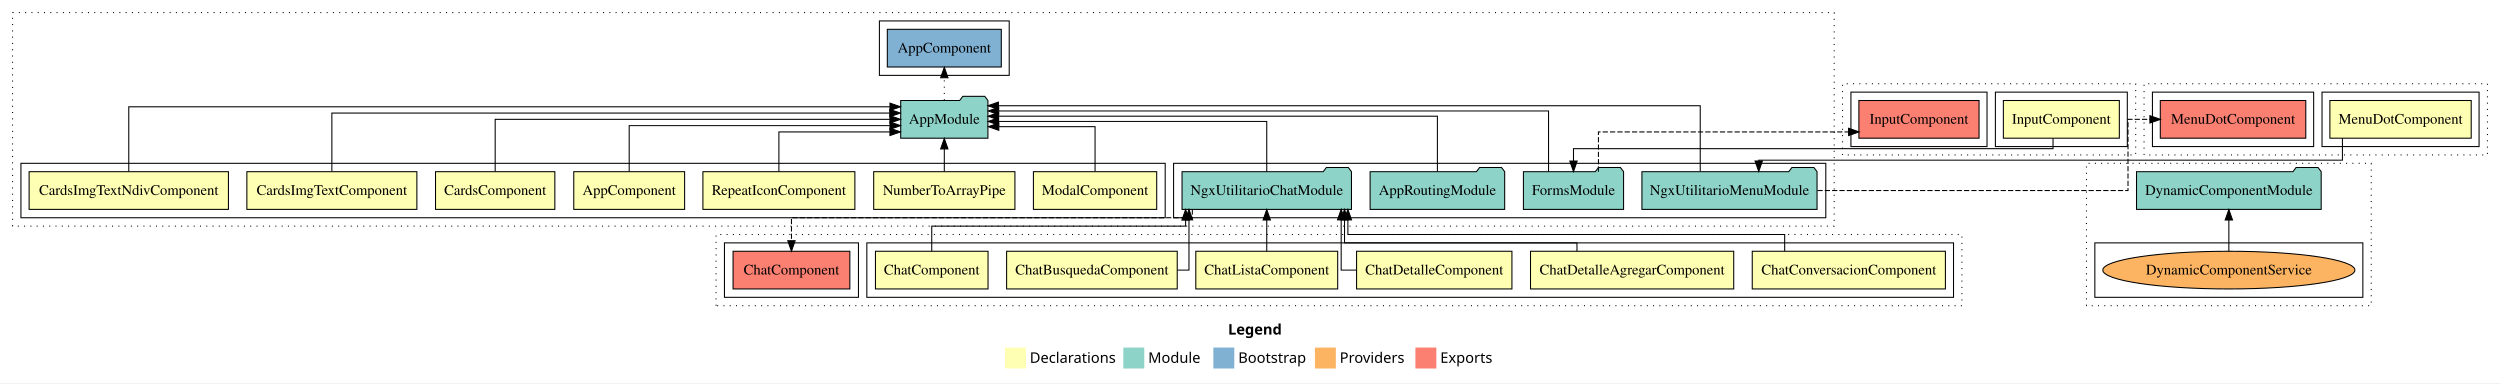
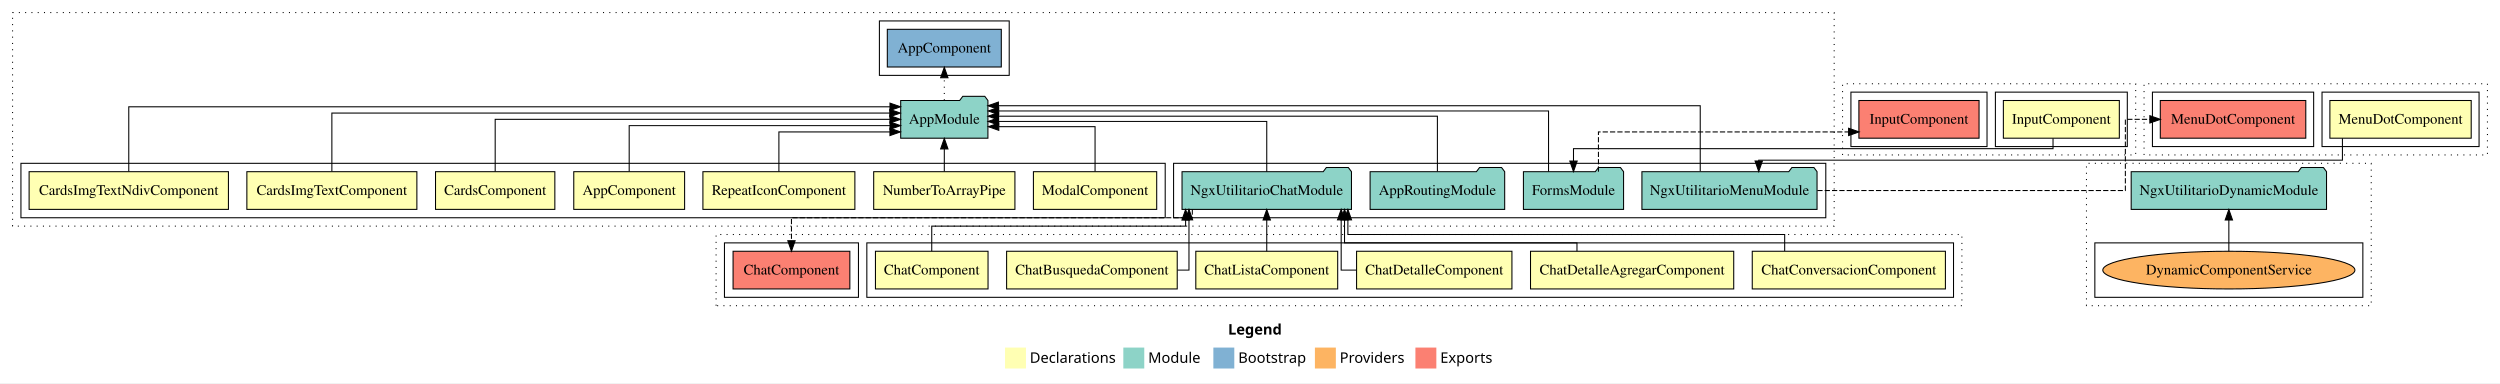
<svg xmlns="http://www.w3.org/2000/svg" width="2388pt" height="366pt" viewBox="0.00 0.00 2388.00 366.00">
  <g id="graph0" class="graph" transform="scale(1 1) rotate(0) translate(4 362)">
    <polygon fill="#ffffff" stroke="transparent" points="-4,4 -4,-362 2384,-362 2384,4 -4,4" />
    <text text-anchor="start" x="1169.009" y="-42.4" font-family="sans-serif" font-weight="bold" font-size="14.00" fill="#000000">Legend</text>
    <polygon fill="#ffffb3" stroke="transparent" points="956,-10 956,-30 976,-30 976,-10 956,-10" />
    <text text-anchor="start" x="979.629" y="-15.4" font-family="sans-serif" font-size="14.00" fill="#000000">  Declarations</text>
    <polygon fill="#8dd3c7" stroke="transparent" points="1069,-10 1069,-30 1089,-30 1089,-10 1069,-10" />
    <text text-anchor="start" x="1092.725" y="-15.4" font-family="sans-serif" font-size="14.00" fill="#000000">  Module</text>
    <polygon fill="#80b1d3" stroke="transparent" points="1155,-10 1155,-30 1175,-30 1175,-10 1155,-10" />
    <text text-anchor="start" x="1178.781" y="-15.4" font-family="sans-serif" font-size="14.00" fill="#000000">  Bootstrap</text>
    <polygon fill="#fdb462" stroke="transparent" points="1252,-10 1252,-30 1272,-30 1272,-10 1252,-10" />
    <text text-anchor="start" x="1275.673" y="-15.4" font-family="sans-serif" font-size="14.00" fill="#000000">  Providers</text>
    <polygon fill="#fb8072" stroke="transparent" points="1348,-10 1348,-30 1368,-30 1368,-10 1348,-10" />
    <text text-anchor="start" x="1371.726" y="-15.4" font-family="sans-serif" font-size="14.00" fill="#000000">  Exports</text>
    <g id="clust1" class="cluster">
      <polygon fill="none" stroke="#000000" stroke-dasharray="1,5" points="8,-146 8,-350 1748,-350 1748,-146 8,-146" />
    </g>
    <g id="clust2" class="cluster">
      <polygon fill="none" stroke="#000000" points="16,-154 16,-206 1109,-206 1109,-154 16,-154" />
    </g>
    <g id="clust10" class="cluster">
      <polygon fill="none" stroke="#000000" points="1117,-154 1117,-206 1740,-206 1740,-154 1117,-154" />
    </g>
    <g id="clust12" class="cluster">
      <polygon fill="none" stroke="#000000" points="836,-290 836,-342 960,-342 960,-290 836,-290" />
    </g>
    <g id="clust20" class="cluster">
+       <polygon fill="none" stroke="#000000" stroke-dasharray="1,5" points="1756,-214 1756,-282 2036,-282 2036,-214 1756,-214" />
+     </g>
+     <g id="clust21" class="cluster">
+       <polygon fill="none" stroke="#000000" points="1902,-222 1902,-274 2028,-274 2028,-222 1902,-222" />
+     </g>
+     <g id="clust24" class="cluster">
+       <polygon fill="none" stroke="#000000" points="1764,-222 1764,-274 1894,-274 1894,-222 1764,-222" />
+     </g>
+     <g id="clust27" class="cluster">
+       <polygon fill="none" stroke="#000000" stroke-dasharray="1,5" points="680,-70 680,-138 1870,-138 1870,-70 680,-70" />
+     </g>
+     <g id="clust28" class="cluster">
+       <polygon fill="none" stroke="#000000" points="824,-78 824,-130 1862,-130 1862,-78 824,-78" />
+     </g>
+     <g id="clust36" class="cluster">
+       <polygon fill="none" stroke="#000000" points="688,-78 688,-130 816,-130 816,-78 688,-78" />
+     </g>
+     <g id="clust39" class="cluster">
      <polygon fill="none" stroke="#000000" stroke-dasharray="1,5" points="1989,-70 1989,-206 2261,-206 2261,-70 1989,-70" />
    </g>
-     <g id="clust25" class="cluster">
+     <g id="clust44" class="cluster">
      <polygon fill="none" stroke="#000000" points="1997,-78 1997,-130 2253,-130 2253,-78 1997,-78" />
-     </g>
-     <g id="clust26" class="cluster">
-       <polygon fill="none" stroke="#000000" stroke-dasharray="1,5" points="1756,-214 1756,-282 2036,-282 2036,-214 1756,-214" />
-     </g>
-     <g id="clust27" class="cluster">
-       <polygon fill="none" stroke="#000000" points="1902,-222 1902,-274 2028,-274 2028,-222 1902,-222" />
-     </g>
-     <g id="clust30" class="cluster">
-       <polygon fill="none" stroke="#000000" points="1764,-222 1764,-274 1894,-274 1894,-222 1764,-222" />
-     </g>
-     <g id="clust33" class="cluster">
-       <polygon fill="none" stroke="#000000" stroke-dasharray="1,5" points="680,-70 680,-138 1870,-138 1870,-70 680,-70" />
-     </g>
-     <g id="clust34" class="cluster">
-       <polygon fill="none" stroke="#000000" points="824,-78 824,-130 1862,-130 1862,-78 824,-78" />
-     </g>
-     <g id="clust42" class="cluster">
-       <polygon fill="none" stroke="#000000" points="688,-78 688,-130 816,-130 816,-78 688,-78" />
    </g>
    <g id="clust45" class="cluster">
      <polygon fill="none" stroke="#000000" stroke-dasharray="1,5" points="2044,-214 2044,-282 2372,-282 2372,-214 2044,-214" />
    </g>
    <g id="clust46" class="cluster">
      <polygon fill="none" stroke="#000000" points="2214,-222 2214,-274 2364,-274 2364,-222 2214,-222" />
    </g>
    <g id="clust49" class="cluster">
      <polygon fill="none" stroke="#000000" points="2052,-222 2052,-274 2206,-274 2206,-222 2052,-222" />
    </g>
    <g id="node1" class="node">
      <polygon fill="#ffffb3" stroke="#000000" points="649.94,-198 544.06,-198 544.06,-162 649.94,-162 649.94,-198" />
      <text text-anchor="middle" x="597" y="-175.8" font-family="Times,serif" font-size="14.00" fill="#000000">AppComponent</text>
    </g>
    <g id="node8" class="node">
      <polygon fill="#8dd3c7" stroke="#000000" points="939.657,-266 936.657,-270 915.657,-270 912.657,-266 856.343,-266 856.343,-230 939.657,-230 939.657,-266" />
      <text text-anchor="middle" x="898" y="-243.8" font-family="Times,serif" font-size="14.00" fill="#000000">AppModule</text>
    </g>
    <g id="edge1" class="edge">
      <path fill="none" stroke="#000000" d="M597,-198.267C597,-216.555 597,-242 597,-242 597,-242 846.147,-242 846.147,-242" />
      <polygon fill="#000000" stroke="#000000" points="846.147,-245.5 856.147,-242 846.147,-238.5 846.147,-245.5" />
    </g>
    <g id="node2" class="node">
      <polygon fill="#ffffb3" stroke="#000000" points="525.989,-198 412.011,-198 412.011,-162 525.989,-162 525.989,-198" />
      <text text-anchor="middle" x="469" y="-175.8" font-family="Times,serif" font-size="14.00" fill="#000000">CardsComponent</text>
    </g>
    <g id="edge2" class="edge">
      <path fill="none" stroke="#000000" d="M469,-198.223C469,-218.365 469,-248 469,-248 469,-248 846.085,-248 846.085,-248" />
      <polygon fill="#000000" stroke="#000000" points="846.085,-251.5 856.085,-248 846.085,-244.5 846.085,-251.5" />
    </g>
    <g id="node3" class="node">
      <polygon fill="#ffffb3" stroke="#000000" points="394.198,-198 231.802,-198 231.802,-162 394.198,-162 394.198,-198" />
      <text text-anchor="middle" x="313" y="-175.8" font-family="Times,serif" font-size="14.00" fill="#000000">CardsImgTextComponent</text>
    </g>
    <g id="edge3" class="edge">
      <path fill="none" stroke="#000000" d="M313,-198.292C313,-220.206 313,-254 313,-254 313,-254 845.928,-254 845.928,-254" />
      <polygon fill="#000000" stroke="#000000" points="845.928,-257.5 855.928,-254 845.928,-250.5 845.928,-257.5" />
    </g>
    <g id="node4" class="node">
      <polygon fill="#ffffb3" stroke="#000000" points="214.195,-198 23.805,-198 23.805,-162 214.195,-162 214.195,-198" />
      <text text-anchor="middle" x="119" y="-175.8" font-family="Times,serif" font-size="14.00" fill="#000000">CardsImgTextNdivComponent</text>
    </g>
    <g id="edge4" class="edge">
      <path fill="none" stroke="#000000" d="M119,-198.153C119,-221.757 119,-260 119,-260 119,-260 846.118,-260 846.118,-260" />
      <polygon fill="#000000" stroke="#000000" points="846.118,-263.5 856.118,-260 846.117,-256.5 846.118,-263.5" />
    </g>
    <g id="node5" class="node">
      <polygon fill="#ffffb3" stroke="#000000" points="1100.882,-198 983.118,-198 983.118,-162 1100.882,-162 1100.882,-198" />
      <text text-anchor="middle" x="1042" y="-175.8" font-family="Times,serif" font-size="14.00" fill="#000000">ModalComponent</text>
    </g>
    <g id="edge5" class="edge">
      <path fill="none" stroke="#000000" d="M1042,-198.302C1042,-216.27 1042,-241 1042,-241 1042,-241 950.038,-241 950.038,-241" />
      <polygon fill="#000000" stroke="#000000" points="950.038,-237.5 940.038,-241 950.038,-244.5 950.038,-237.5" />
    </g>
    <g id="node6" class="node">
      <polygon fill="#ffffb3" stroke="#000000" points="965.455,-198 830.545,-198 830.545,-162 965.455,-162 965.455,-198" />
      <text text-anchor="middle" x="898" y="-175.8" font-family="Times,serif" font-size="14.00" fill="#000000">NumberToArrayPipe</text>
    </g>
    <g id="edge6" class="edge">
      <path fill="none" stroke="#000000" d="M898,-198.223C898,-198.223 898,-219.727 898,-219.727" />
      <polygon fill="#000000" stroke="#000000" points="894.5,-219.727 898,-229.727 901.5,-219.727 894.5,-219.727" />
    </g>
    <g id="node7" class="node">
      <polygon fill="#ffffb3" stroke="#000000" points="812.579,-198 667.421,-198 667.421,-162 812.579,-162 812.579,-198" />
      <text text-anchor="middle" x="740" y="-175.8" font-family="Times,serif" font-size="14.00" fill="#000000">RepeatIconComponent</text>
    </g>
    <g id="edge7" class="edge">
      <path fill="none" stroke="#000000" d="M740,-198.027C740,-214.398 740,-236 740,-236 740,-236 846.074,-236 846.074,-236" />
      <polygon fill="#000000" stroke="#000000" points="846.074,-239.5 856.074,-236 846.074,-232.5 846.074,-239.5" />
    </g>
    <g id="node13" class="node">
      <polygon fill="#80b1d3" stroke="#000000" points="952.439,-334 843.561,-334 843.561,-298 952.439,-298 952.439,-334" />
      <text text-anchor="middle" x="898" y="-311.8" font-family="Times,serif" font-size="14.00" fill="#000000">AppComponent </text>
    </g>
    <g id="edge12" class="edge">
      <path fill="none" stroke="#000000" stroke-dasharray="1,5" d="M898,-266.223C898,-266.223 898,-287.727 898,-287.727" />
      <polygon fill="#000000" stroke="#000000" points="894.5,-287.727 898,-297.727 901.5,-287.727 894.5,-287.727" />
    </g>
    <g id="node9" class="node">
      <polygon fill="#8dd3c7" stroke="#000000" points="1433.274,-198 1430.274,-202 1409.274,-202 1406.274,-198 1304.726,-198 1304.726,-162 1433.274,-162 1433.274,-198" />
      <text text-anchor="middle" x="1369" y="-175.8" font-family="Times,serif" font-size="14.00" fill="#000000">AppRoutingModule</text>
    </g>
    <g id="edge8" class="edge">
      <path fill="none" stroke="#000000" d="M1369,-198.284C1369,-219.321 1369,-251 1369,-251 1369,-251 949.798,-251 949.798,-251" />
      <polygon fill="#000000" stroke="#000000" points="949.798,-247.5 939.798,-251 949.798,-254.5 949.798,-247.5" />
    </g>
    <g id="node10" class="node">
      <polygon fill="#8dd3c7" stroke="#000000" points="1546.829,-198 1543.829,-202 1522.829,-202 1519.829,-198 1451.171,-198 1451.171,-162 1546.829,-162 1546.829,-198" />
      <text text-anchor="middle" x="1499" y="-175.8" font-family="Times,serif" font-size="14.00" fill="#000000">FormsModule</text>
    </g>
    <g id="edge9" class="edge">
      <path fill="none" stroke="#000000" d="M1475.168,-198.011C1475.168,-220.485 1475.168,-256 1475.168,-256 1475.168,-256 949.973,-256 949.973,-256" />
      <polygon fill="#000000" stroke="#000000" points="949.973,-252.5 939.973,-256 949.973,-259.5 949.973,-252.5" />
    </g>
-     <g id="node17" class="node">
+     <g id="node15" class="node">
      <polygon fill="#fb8072" stroke="#000000" points="1886.384,-266 1771.616,-266 1771.616,-230 1886.384,-230 1886.384,-266" />
      <text text-anchor="middle" x="1829" y="-243.8" font-family="Times,serif" font-size="14.00" fill="#000000">InputComponent </text>
    </g>
-     <g id="edge15" class="edge">
+     <g id="edge14" class="edge">
      <path fill="none" stroke="#000000" stroke-dasharray="5,2" d="M1522.832,-198.027C1522.832,-214.398 1522.832,-236 1522.832,-236 1522.832,-236 1761.771,-236 1761.771,-236" />
      <polygon fill="#000000" stroke="#000000" points="1761.771,-239.5 1771.771,-236 1761.771,-232.5 1761.771,-239.5" />
    </g>
    <g id="node11" class="node">
      <polygon fill="#8dd3c7" stroke="#000000" points="1286.924,-198 1283.924,-202 1262.924,-202 1259.924,-198 1125.076,-198 1125.076,-162 1286.924,-162 1286.924,-198" />
      <text text-anchor="middle" x="1206" y="-175.8" font-family="Times,serif" font-size="14.00" fill="#000000">NgxUtilitarioChatModule</text>
    </g>
    <g id="edge10" class="edge">
      <path fill="none" stroke="#000000" d="M1206,-198.035C1206,-217.576 1206,-246 1206,-246 1206,-246 949.859,-246 949.859,-246" />
      <polygon fill="#000000" stroke="#000000" points="949.859,-242.5 939.859,-246 949.859,-249.5 949.859,-242.5" />
    </g>
-     <g id="node24" class="node">
+     <g id="node22" class="node">
      <polygon fill="#fb8072" stroke="#000000" points="807.774,-122 696.226,-122 696.226,-86 807.774,-86 807.774,-122" />
      <text text-anchor="middle" x="752" y="-99.8" font-family="Times,serif" font-size="14.00" fill="#000000">ChatComponent </text>
    </g>
-     <g id="edge22" class="edge">
+     <g id="edge21" class="edge">
      <path fill="none" stroke="#000000" stroke-dasharray="5,2" d="M1134.909,-161.942C1134.909,-157.506 1134.909,-154 1134.909,-154 1134.909,-154 752,-154 752,-154 752,-154 752,-132.051 752,-132.051" />
      <polygon fill="#000000" stroke="#000000" points="755.5,-132.051 752,-122.051 748.5,-132.051 755.5,-132.051" />
    </g>
    <g id="node12" class="node">
      <polygon fill="#8dd3c7" stroke="#000000" points="1731.641,-198 1728.641,-202 1707.641,-202 1704.641,-198 1564.359,-198 1564.359,-162 1731.641,-162 1731.641,-198" />
      <text text-anchor="middle" x="1648" y="-175.8" font-family="Times,serif" font-size="14.00" fill="#000000">NgxUtilitarioMenuModule</text>
    </g>
    <g id="edge11" class="edge">
      <path fill="none" stroke="#000000" d="M1620.06,-198.38C1620.06,-222.279 1620.06,-261 1620.06,-261 1620.06,-261 949.678,-261 949.678,-261" />
      <polygon fill="#000000" stroke="#000000" points="949.678,-257.5 939.678,-261 949.678,-264.5 949.678,-257.5" />
    </g>
    <g id="node26" class="node">
      <polygon fill="#fb8072" stroke="#000000" points="2198.49,-266 2059.51,-266 2059.51,-230 2198.49,-230 2198.49,-266" />
      <text text-anchor="middle" x="2129" y="-243.8" font-family="Times,serif" font-size="14.00" fill="#000000">MenuDotComponent </text>
    </g>
    <g id="edge24" class="edge">
-       <path fill="none" stroke="#000000" stroke-dasharray="5,2" d="M1732.011,-180C1844.115,-180 2028.671,-180 2028.671,-180 2028.671,-180 2028.671,-248 2028.671,-248 2028.671,-248 2049.592,-248 2049.592,-248" />
-       <polygon fill="#000000" stroke="#000000" points="2049.592,-251.5 2059.592,-248 2049.592,-244.5 2049.592,-251.5" />
+       <path fill="none" stroke="#000000" stroke-dasharray="5,2" d="M1731.923,-180C1843.328,-180 2026.146,-180 2026.146,-180 2026.146,-180 2026.146,-248 2026.146,-248 2026.146,-248 2049.54,-248 2049.54,-248" />
+       <polygon fill="#000000" stroke="#000000" points="2049.54,-251.5 2059.54,-248 2049.54,-244.5 2049.54,-251.5" />
    </g>
    <g id="node14" class="node">
+       <polygon fill="#ffffb3" stroke="#000000" points="2020.384,-266 1909.616,-266 1909.616,-230 2020.384,-230 2020.384,-266" />
+       <text text-anchor="middle" x="1965" y="-243.8" font-family="Times,serif" font-size="14.00" fill="#000000">InputComponent</text>
+     </g>
+     <g id="edge13" class="edge">
+       <path fill="none" stroke="#000000" d="M1957.052,-229.793C1957.052,-224.445 1957.052,-220 1957.052,-220 1957.052,-220 1499,-220 1499,-220 1499,-220 1499,-208.127 1499,-208.127" />
+       <polygon fill="#000000" stroke="#000000" points="1502.5,-208.127 1499,-198.127 1495.5,-208.127 1502.5,-208.127" />
+     </g>
+     <g id="node16" class="node">
+       <polygon fill="#ffffb3" stroke="#000000" points="1120.485,-122 957.515,-122 957.515,-86 1120.485,-86 1120.485,-122" />
+       <text text-anchor="middle" x="1039" y="-99.8" font-family="Times,serif" font-size="14.00" fill="#000000">ChatBusquedaComponent</text>
+     </g>
+     <g id="edge15" class="edge">
+       <path fill="none" stroke="#000000" d="M1120.704,-104C1127.423,-104 1131.702,-104 1131.702,-104 1131.702,-104 1131.702,-151.989 1131.702,-151.989" />
+       <polygon fill="#000000" stroke="#000000" points="1128.202,-151.989 1131.702,-161.989 1135.202,-151.989 1128.202,-151.989" />
+     </g>
+     <g id="node17" class="node">
+       <polygon fill="#ffffb3" stroke="#000000" points="939.774,-122 832.226,-122 832.226,-86 939.774,-86 939.774,-122" />
+       <text text-anchor="middle" x="886" y="-99.8" font-family="Times,serif" font-size="14.00" fill="#000000">ChatComponent</text>
+     </g>
+     <g id="edge16" class="edge">
+       <path fill="none" stroke="#000000" d="M886,-122.055C886,-133.439 886,-146 886,-146 886,-146 1128.495,-146 1128.495,-146 1128.495,-146 1128.495,-151.806 1128.495,-151.806" />
+       <polygon fill="#000000" stroke="#000000" points="1124.995,-151.805 1128.495,-161.806 1131.995,-151.806 1124.995,-151.805" />
+     </g>
+     <g id="node18" class="node">
+       <polygon fill="#ffffb3" stroke="#000000" points="1854.251,-122 1669.749,-122 1669.749,-86 1854.251,-86 1854.251,-122" />
+       <text text-anchor="middle" x="1762" y="-99.8" font-family="Times,serif" font-size="14.00" fill="#000000">ChatConversacionComponent</text>
+     </g>
+     <g id="edge17" class="edge">
+       <path fill="none" stroke="#000000" d="M1700.723,-122.194C1700.723,-130.278 1700.723,-138 1700.723,-138 1700.723,-138 1283.505,-138 1283.505,-138 1283.505,-138 1283.505,-151.945 1283.505,-151.945" />
+       <polygon fill="#000000" stroke="#000000" points="1280.005,-151.944 1283.505,-161.945 1287.005,-151.945 1280.005,-151.944" />
+     </g>
+     <g id="node19" class="node">
+       <polygon fill="#ffffb3" stroke="#000000" points="1652.053,-122 1457.947,-122 1457.947,-86 1652.053,-86 1652.053,-122" />
+       <text text-anchor="middle" x="1555" y="-99.8" font-family="Times,serif" font-size="14.00" fill="#000000">ChatDetalleAgregarComponent</text>
+     </g>
+     <g id="edge18" class="edge">
+       <path fill="none" stroke="#000000" d="M1502.319,-122.058C1502.319,-126.495 1502.319,-130 1502.319,-130 1502.319,-130 1280.298,-130 1280.298,-130 1280.298,-130 1280.298,-151.949 1280.298,-151.949" />
+       <polygon fill="#000000" stroke="#000000" points="1276.798,-151.949 1280.298,-161.949 1283.798,-151.949 1276.798,-151.949" />
+     </g>
+     <g id="node20" class="node">
+       <polygon fill="#ffffb3" stroke="#000000" points="1440.197,-122 1291.803,-122 1291.803,-86 1440.197,-86 1440.197,-122" />
+       <text text-anchor="middle" x="1366" y="-99.8" font-family="Times,serif" font-size="14.00" fill="#000000">ChatDetalleComponent</text>
+     </g>
+     <g id="edge19" class="edge">
+       <path fill="none" stroke="#000000" d="M1291.772,-104C1283,-104 1277.091,-104 1277.091,-104 1277.091,-104 1277.091,-151.989 1277.091,-151.989" />
+       <polygon fill="#000000" stroke="#000000" points="1273.591,-151.989 1277.091,-161.989 1280.591,-151.989 1273.591,-151.989" />
+     </g>
+     <g id="node21" class="node">
+       <polygon fill="#ffffb3" stroke="#000000" points="1273.767,-122 1138.233,-122 1138.233,-86 1273.767,-86 1273.767,-122" />
+       <text text-anchor="middle" x="1206" y="-99.8" font-family="Times,serif" font-size="14.00" fill="#000000">ChatListaComponent</text>
+     </g>
+     <g id="edge20" class="edge">
+       <path fill="none" stroke="#000000" d="M1206,-122.011C1206,-122.011 1206,-151.855 1206,-151.855" />
+       <polygon fill="#000000" stroke="#000000" points="1202.5,-151.855 1206,-161.855 1209.5,-151.855 1202.5,-151.855" />
+     </g>
+     <g id="node23" class="node">
      <ellipse fill="#fdb462" stroke="#000000" cx="2125" cy="-104" rx="120.409" ry="18" />
      <text text-anchor="middle" x="2125" y="-99.8" font-family="Times,serif" font-size="14.00" fill="#000000">DynamicComponentService</text>
    </g>
-     <g id="node15" class="node">
-       <polygon fill="#8dd3c7" stroke="#000000" points="2213.199,-198 2210.199,-202 2189.199,-202 2186.199,-198 2036.801,-198 2036.801,-162 2213.199,-162 2213.199,-198" />
-       <text text-anchor="middle" x="2125" y="-175.8" font-family="Times,serif" font-size="14.00" fill="#000000">DynamicComponentModule</text>
-     </g>
-     <g id="edge13" class="edge">
+     <g id="node24" class="node">
+       <polygon fill="#8dd3c7" stroke="#000000" points="2218.299,-198 2215.299,-202 2194.299,-202 2191.299,-198 2031.701,-198 2031.701,-162 2218.299,-162 2218.299,-198" />
+       <text text-anchor="middle" x="2125" y="-175.8" font-family="Times,serif" font-size="14.00" fill="#000000">NgxUtilitarioDynamicModule</text>
+     </g>
+     <g id="edge22" class="edge">
      <path fill="none" stroke="#000000" d="M2125,-122.011C2125,-122.011 2125,-151.855 2125,-151.855" />
      <polygon fill="#000000" stroke="#000000" points="2121.5,-151.855 2125,-161.855 2128.5,-151.855 2121.5,-151.855" />
-     </g>
-     <g id="node16" class="node">
-       <polygon fill="#ffffb3" stroke="#000000" points="2020.384,-266 1909.616,-266 1909.616,-230 2020.384,-230 2020.384,-266" />
-       <text text-anchor="middle" x="1965" y="-243.8" font-family="Times,serif" font-size="14.00" fill="#000000">InputComponent</text>
-     </g>
-     <g id="edge14" class="edge">
-       <path fill="none" stroke="#000000" d="M1957.052,-229.793C1957.052,-224.445 1957.052,-220 1957.052,-220 1957.052,-220 1499,-220 1499,-220 1499,-220 1499,-208.127 1499,-208.127" />
-       <polygon fill="#000000" stroke="#000000" points="1502.5,-208.127 1499,-198.127 1495.5,-208.127 1502.5,-208.127" />
-     </g>
-     <g id="node18" class="node">
-       <polygon fill="#ffffb3" stroke="#000000" points="1120.485,-122 957.515,-122 957.515,-86 1120.485,-86 1120.485,-122" />
-       <text text-anchor="middle" x="1039" y="-99.8" font-family="Times,serif" font-size="14.00" fill="#000000">ChatBusquedaComponent</text>
-     </g>
-     <g id="edge16" class="edge">
-       <path fill="none" stroke="#000000" d="M1120.704,-104C1127.423,-104 1131.702,-104 1131.702,-104 1131.702,-104 1131.702,-151.989 1131.702,-151.989" />
-       <polygon fill="#000000" stroke="#000000" points="1128.202,-151.989 1131.702,-161.989 1135.202,-151.989 1128.202,-151.989" />
-     </g>
-     <g id="node19" class="node">
-       <polygon fill="#ffffb3" stroke="#000000" points="939.774,-122 832.226,-122 832.226,-86 939.774,-86 939.774,-122" />
-       <text text-anchor="middle" x="886" y="-99.8" font-family="Times,serif" font-size="14.00" fill="#000000">ChatComponent</text>
-     </g>
-     <g id="edge17" class="edge">
-       <path fill="none" stroke="#000000" d="M886,-122.055C886,-133.439 886,-146 886,-146 886,-146 1128.495,-146 1128.495,-146 1128.495,-146 1128.495,-151.806 1128.495,-151.806" />
-       <polygon fill="#000000" stroke="#000000" points="1124.995,-151.805 1128.495,-161.806 1131.995,-151.806 1124.995,-151.805" />
-     </g>
-     <g id="node20" class="node">
-       <polygon fill="#ffffb3" stroke="#000000" points="1854.251,-122 1669.749,-122 1669.749,-86 1854.251,-86 1854.251,-122" />
-       <text text-anchor="middle" x="1762" y="-99.8" font-family="Times,serif" font-size="14.00" fill="#000000">ChatConversacionComponent</text>
-     </g>
-     <g id="edge18" class="edge">
-       <path fill="none" stroke="#000000" d="M1700.723,-122.194C1700.723,-130.278 1700.723,-138 1700.723,-138 1700.723,-138 1283.505,-138 1283.505,-138 1283.505,-138 1283.505,-151.945 1283.505,-151.945" />
-       <polygon fill="#000000" stroke="#000000" points="1280.005,-151.944 1283.505,-161.945 1287.005,-151.945 1280.005,-151.944" />
-     </g>
-     <g id="node21" class="node">
-       <polygon fill="#ffffb3" stroke="#000000" points="1652.053,-122 1457.947,-122 1457.947,-86 1652.053,-86 1652.053,-122" />
-       <text text-anchor="middle" x="1555" y="-99.8" font-family="Times,serif" font-size="14.00" fill="#000000">ChatDetalleAgregarComponent</text>
-     </g>
-     <g id="edge19" class="edge">
-       <path fill="none" stroke="#000000" d="M1502.319,-122.058C1502.319,-126.495 1502.319,-130 1502.319,-130 1502.319,-130 1280.298,-130 1280.298,-130 1280.298,-130 1280.298,-151.949 1280.298,-151.949" />
-       <polygon fill="#000000" stroke="#000000" points="1276.798,-151.949 1280.298,-161.949 1283.798,-151.949 1276.798,-151.949" />
-     </g>
-     <g id="node22" class="node">
-       <polygon fill="#ffffb3" stroke="#000000" points="1440.197,-122 1291.803,-122 1291.803,-86 1440.197,-86 1440.197,-122" />
-       <text text-anchor="middle" x="1366" y="-99.8" font-family="Times,serif" font-size="14.00" fill="#000000">ChatDetalleComponent</text>
-     </g>
-     <g id="edge20" class="edge">
-       <path fill="none" stroke="#000000" d="M1291.772,-104C1283,-104 1277.091,-104 1277.091,-104 1277.091,-104 1277.091,-151.989 1277.091,-151.989" />
-       <polygon fill="#000000" stroke="#000000" points="1273.591,-151.989 1277.091,-161.989 1280.591,-151.989 1273.591,-151.989" />
-     </g>
-     <g id="node23" class="node">
-       <polygon fill="#ffffb3" stroke="#000000" points="1273.767,-122 1138.233,-122 1138.233,-86 1273.767,-86 1273.767,-122" />
-       <text text-anchor="middle" x="1206" y="-99.8" font-family="Times,serif" font-size="14.00" fill="#000000">ChatListaComponent</text>
-     </g>
-     <g id="edge21" class="edge">
-       <path fill="none" stroke="#000000" d="M1206,-122.011C1206,-122.011 1206,-151.855 1206,-151.855" />
-       <polygon fill="#000000" stroke="#000000" points="1202.5,-151.855 1206,-161.855 1209.5,-151.855 1202.5,-151.855" />
    </g>
    <g id="node25" class="node">
      <polygon fill="#ffffb3" stroke="#000000" points="2356.489,-266 2221.511,-266 2221.511,-230 2356.489,-230 2356.489,-266" />
      <text text-anchor="middle" x="2289" y="-243.8" font-family="Times,serif" font-size="14.00" fill="#000000">MenuDotComponent</text>
    </g>
    <g id="edge23" class="edge">
      <path fill="none" stroke="#000000" d="M2233.48,-229.87C2233.48,-219.685 2233.48,-209 2233.48,-209 2233.48,-209 1675.94,-209 1675.94,-209 1675.94,-209 1675.94,-207.92 1675.94,-207.92" />
      <polygon fill="#000000" stroke="#000000" points="1679.44,-208.201 1675.94,-198.202 1672.44,-208.202 1679.44,-208.201" />
    </g>
  </g>
</svg>
